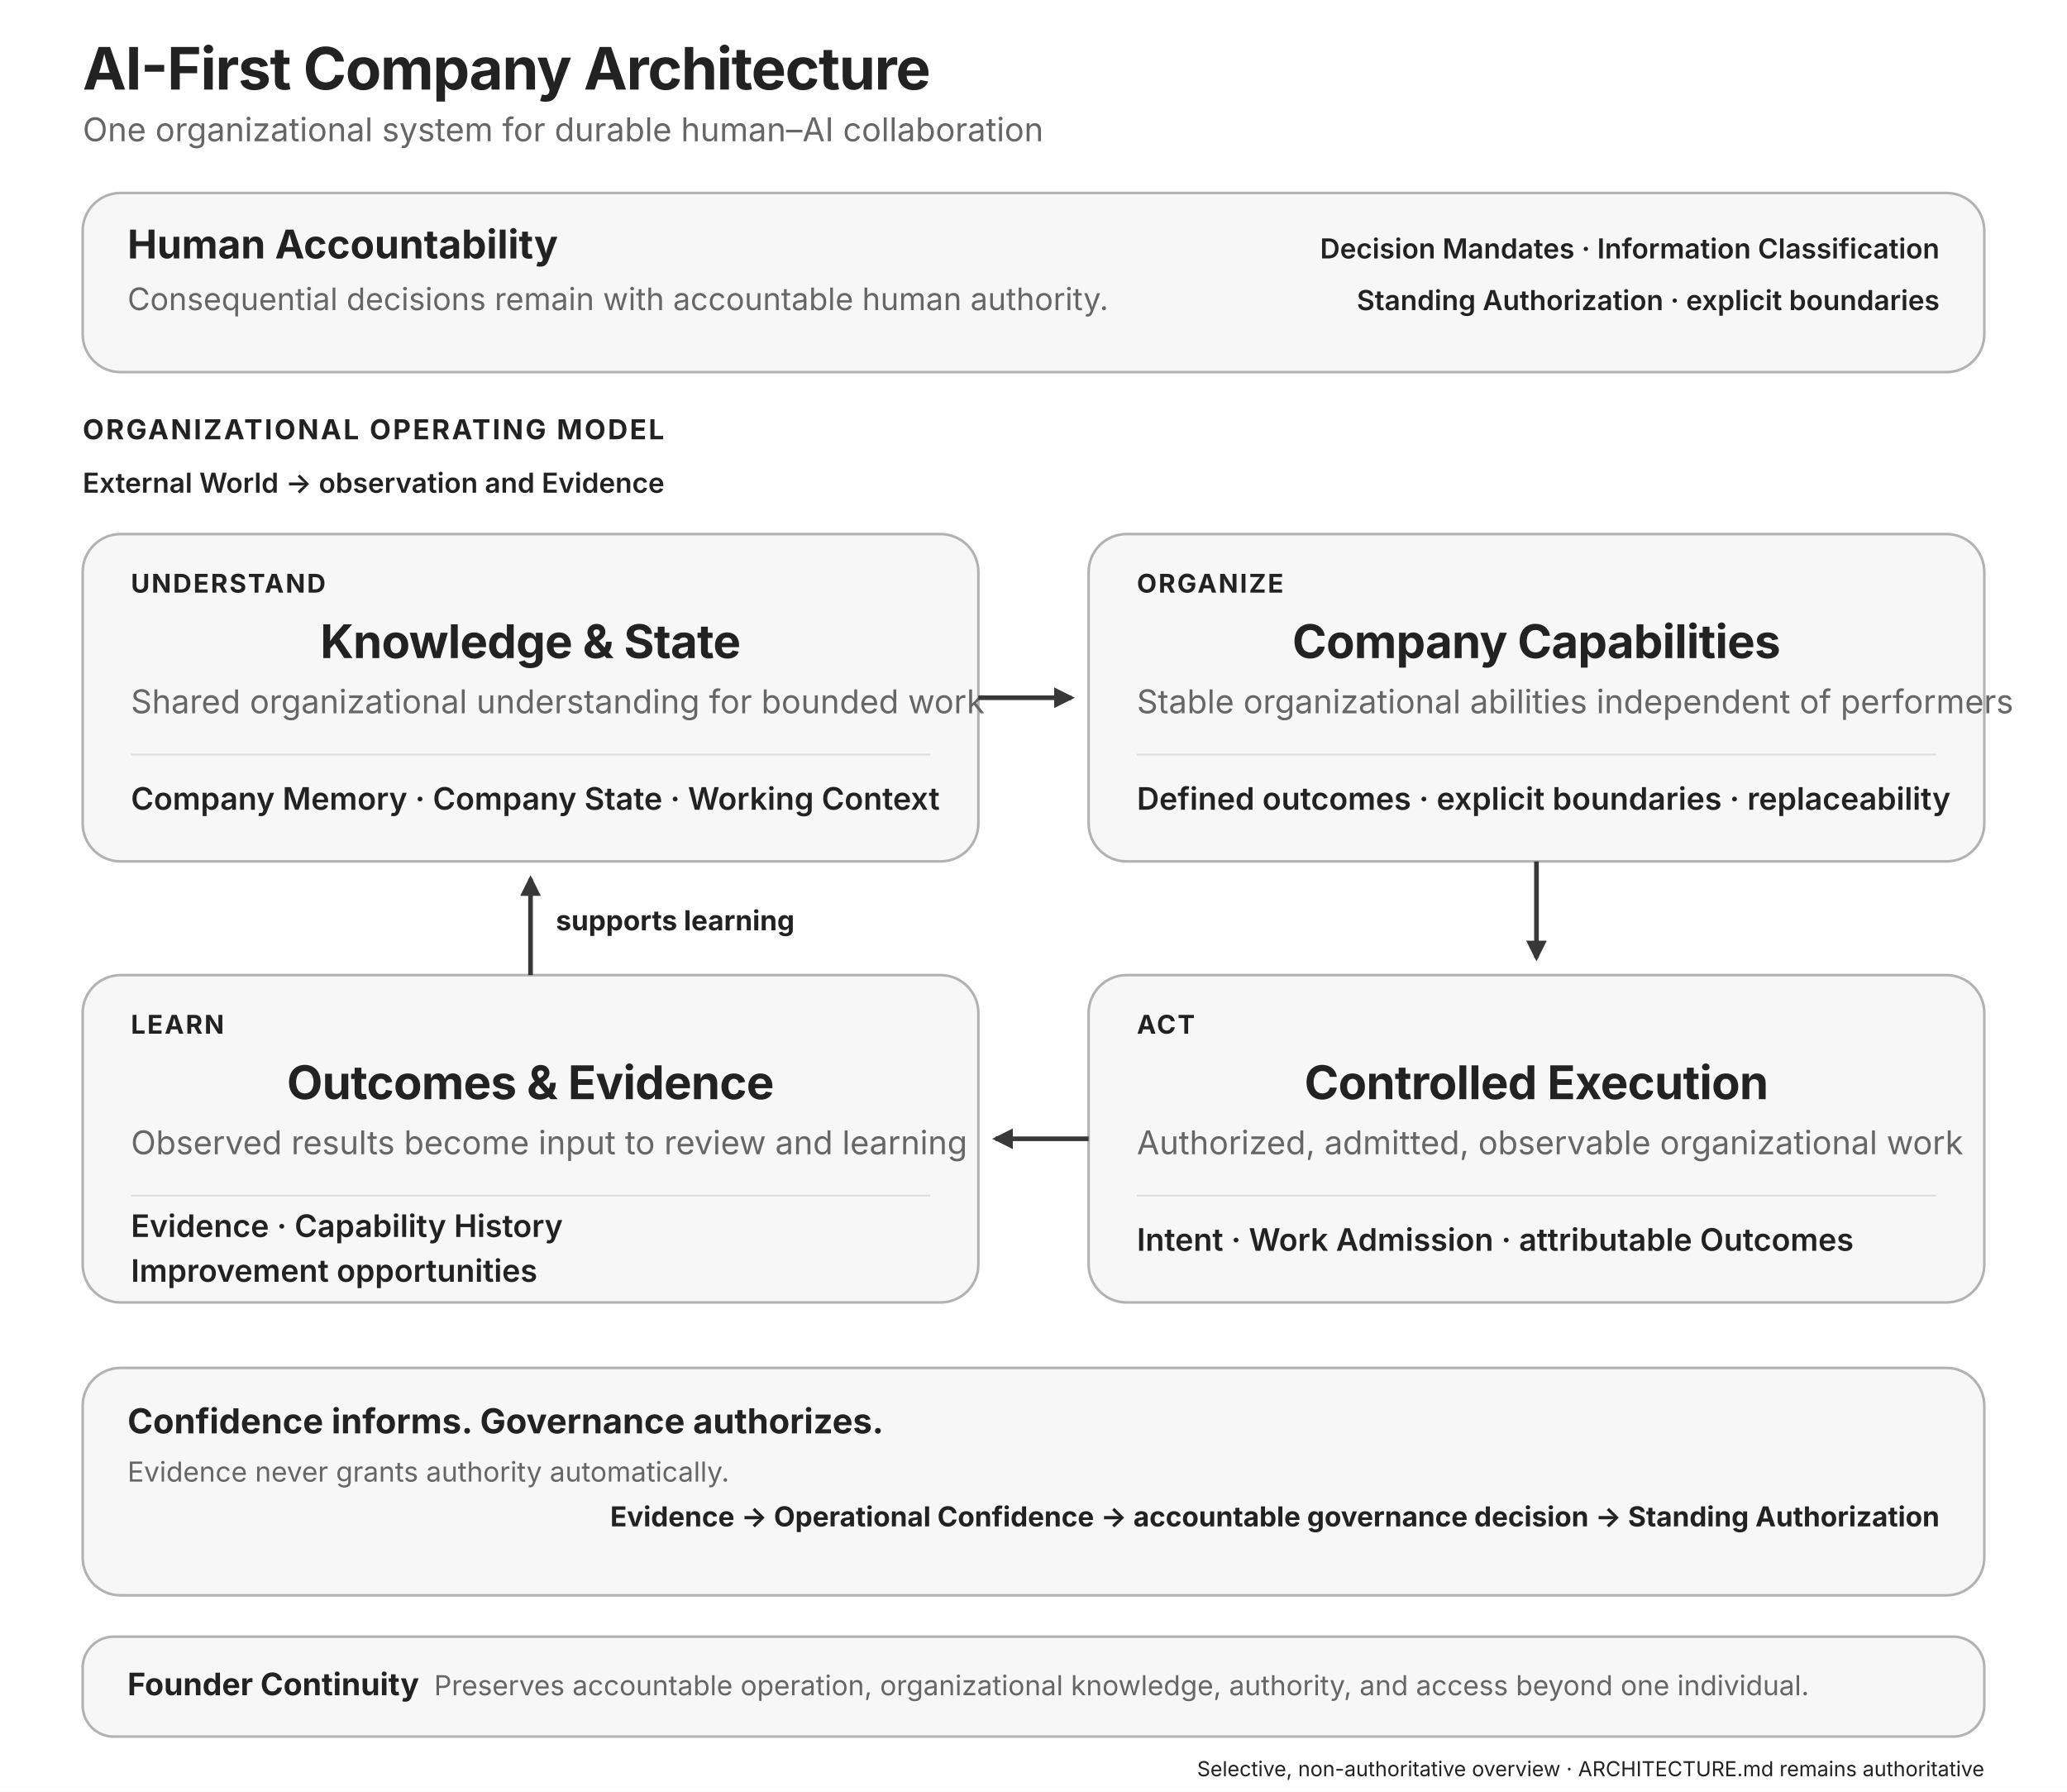
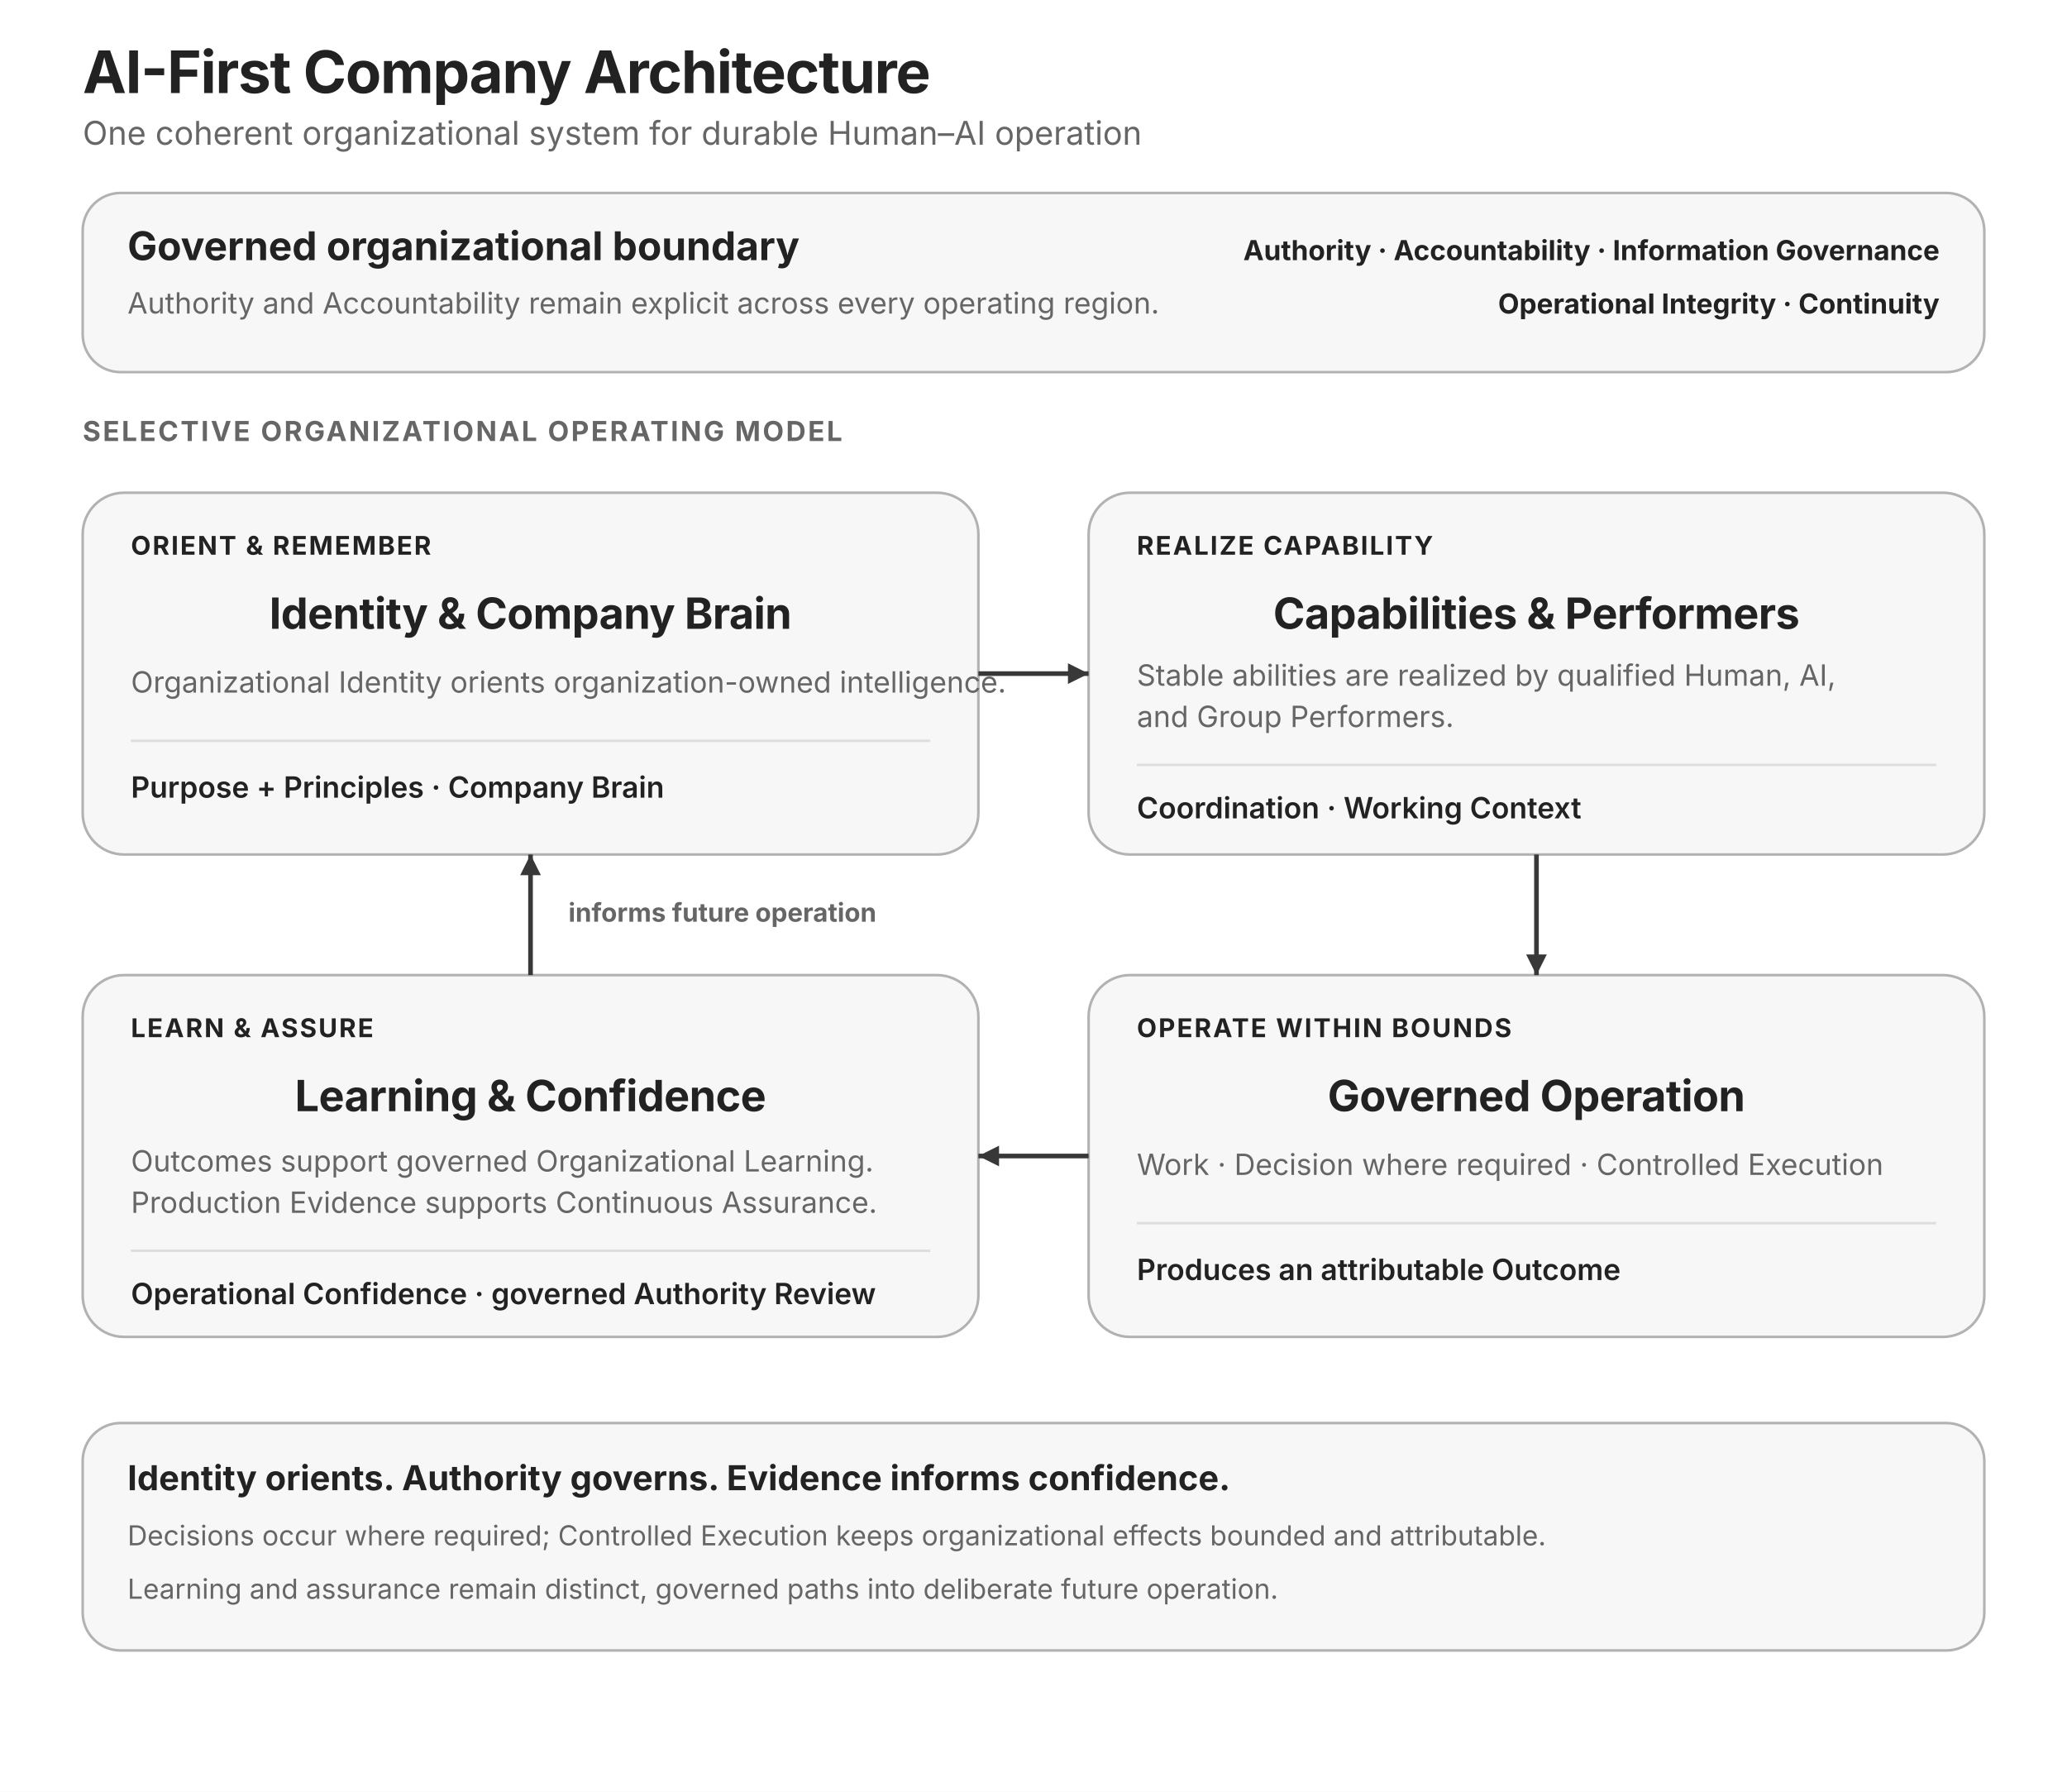
<svg xmlns="http://www.w3.org/2000/svg" width="1200" height="1040" viewBox="0 0 1200 1040" role="img" aria-labelledby="diagram-title diagram-desc">
  <defs>
-     <marker id="arrow" markerWidth="12" markerHeight="12" refX="10" refY="6" orient="auto" markerUnits="userSpaceOnUse">
-       <path d="M0 0 L12 6 L0 12 Z" fill="#383838" />
-     </marker>
-     <marker id="arrow-secondary" markerWidth="12" markerHeight="12" refX="10" refY="6" orient="auto" markerUnits="userSpaceOnUse">
+     <marker id="arrow" markerWidth="12" markerHeight="12" refX="12" refY="6" orient="auto" markerUnits="userSpaceOnUse">
      <path d="M0 0 L12 6 L0 12 Z" fill="#383838" />
    </marker>
    <style>
-       text {
-         font-family: Inter, -apple-system, BlinkMacSystemFont, "Segoe UI", Helvetica, Arial, sans-serif;
-         fill: #222222;
-       }
-       .title { font-size: 34px; font-weight: 700; letter-spacing: -0.6px; }
-       .subtitle { font-size: 19px; fill: #666666; }
-       .band-title { font-size: 23px; font-weight: 700; }
-       .band-copy { font-size: 18px; fill: #222222; }
-       .band-meta { font-size: 16px; font-weight: 600; fill: #222222; }
-       .section-label { font-size: 16px; font-weight: 700; fill: #666666; letter-spacing: 1.2px; }
-       .input-label { font-size: 16px; font-weight: 600; fill: #666666; }
-       .card-kicker { font-size: 15px; font-weight: 700; letter-spacing: 1px; }
-       .card-title { font-size: 27px; font-weight: 700; letter-spacing: -0.3px; }
-       .card-copy { font-size: 19px; fill: #666666; }
-       .card-item { font-size: 18px; font-weight: 600; }
-       .feedback-label { font-size: 16px; font-weight: 700; text-anchor: middle; fill: #383838; }
-       .trust-title { font-size: 20px; font-weight: 700; }
-       .trust-note { font-size: 16px; fill: #666666; }
-       .trust-sequence { font-size: 16px; font-weight: 700; text-anchor: end; fill: #222222; }
-       .footer-title { font-size: 18px; font-weight: 700; }
-       .footer-copy { font-size: 16px; fill: #222222; }
-       .card { stroke-width: 1.5; }
-       .flow { fill: none; stroke: #383838; stroke-width: 2.7; marker-end: url(#arrow); }
-       .feedback { fill: none; stroke: #383838; stroke-width: 2.7; marker-end: url(#arrow-secondary); }
-       rect { fill: #f7f7f7 !important; stroke: #b2b2b2 !important; }
-       rect[fill="#fff"], rect[fill="#ffffff"] { fill: #ffffff !important; }
-       svg &gt; rect:first-of-type { fill: #ffffff !important; stroke: none !important; }
-       text { fill: #222222 !important; }
-       .subtitle, .card-copy, .band-copy, .trust-note, .footer-copy { fill: #666666 !important; }
-       line { stroke: #dddddd !important; }
-       .flow, .feedback { stroke: #383838 !important; }
-       marker path { fill: #383838 !important; }
+       text{font-family:Inter,-apple-system,BlinkMacSystemFont,"Segoe UI",Helvetica,Arial,sans-serif;fill:#222222}
+       .title{font-size:34px;font-weight:700;letter-spacing:-.6px}
+       .subtitle{font-size:19px;fill:#666666}
+       .boundary-title{font-size:23px;font-weight:700}
+       .boundary-copy{font-size:17px;fill:#666666}
+       .boundary-meta{font-size:16px;font-weight:650;text-anchor:end}
+       .section-label{font-size:16px;font-weight:700;fill:#666666;letter-spacing:1.2px}
+       .kicker{font-size:15px;font-weight:700;letter-spacing:1px}
+       .card-title{font-size:25px;font-weight:700;letter-spacing:-.25px;text-anchor:middle}
+       .card-copy{font-size:17px;fill:#666666}
+       .card-item{font-size:17px;font-weight:600}
+       .flow-label{font-size:15px;font-weight:700;text-anchor:middle;fill:#666666}
+       .principle{font-size:20px;font-weight:700}
+       .principle-copy{font-size:16px;fill:#666666}
+       .flow{fill:none;stroke:#383838;stroke-width:2.7;marker-end:url(#arrow)}
    </style>
  </defs>
-   <rect width="1200" height="1040" fill="#ffffff" stroke-width="1.5" />
-   <text class="title" x="48" y="52">AI-First Company Architecture</text>
-   <text class="subtitle" x="48" y="82">One organizational system for durable human–AI collaboration</text>
+   <rect width="1200" height="1040" fill="#ffffff" />
+   <text class="title" x="48" y="54">AI-First Company Architecture</text>
+   <text class="subtitle" x="48" y="84">One coherent organizational system for durable Human–AI operation</text>
  <rect x="48" y="112" width="1104" height="104" rx="22" fill="#f7f7f7" stroke="#b2b2b2" stroke-width="1.5" />
-   <text class="band-title" x="74" y="150" fill="#222222">Human Accountability</text>
-   <text class="band-copy" x="74" y="180">Consequential decisions remain with accountable human authority.</text>
-   <text class="band-meta" x="1126" y="150" text-anchor="end">Decision Mandates · Information Classification</text>
-   <text class="band-meta" x="1126" y="180" text-anchor="end">Standing Authorization · explicit boundaries</text>
-   <text class="section-label" x="48" y="255">ORGANIZATIONAL OPERATING MODEL</text>
-   <text class="input-label" x="48" y="286">External World → observation and Evidence</text>
-   <rect class="card" x="48" y="310" width="520" height="190" rx="22" fill="#f7f7f7" stroke="#b2b2b2" stroke-width="1.5" />
-   <text class="card-kicker" x="76" y="344" fill="#222222">UNDERSTAND</text>
-   <text class="card-title" x="308" y="382" text-anchor="middle">Knowledge &amp; State</text>
-   <text class="card-copy" x="76" y="414">Shared organizational understanding for bounded work</text>
-   <line x1="76" y1="438" x2="540" y2="438" stroke="#dddddd" />
-   <text class="card-item" x="76" y="470">Company Memory · Company State · Working Context</text>
-   <rect class="card" x="632" y="310" width="520" height="190" rx="22" fill="#f7f7f7" stroke="#b2b2b2" stroke-width="1.5" />
-   <text class="card-kicker" x="660" y="344" fill="#222222">ORGANIZE</text>
-   <text class="card-title" x="892" y="382" text-anchor="middle">Company Capabilities</text>
-   <text class="card-copy" x="660" y="414">Stable organizational abilities independent of performers</text>
-   <line x1="660" y1="438" x2="1124" y2="438" stroke="#dddddd" />
-   <text class="card-item" x="660" y="470">Defined outcomes · explicit boundaries · replaceability</text>
-   <rect class="card" x="632" y="566" width="520" height="190" rx="22" fill="#f7f7f7" stroke="#b2b2b2" stroke-width="1.5" />
-   <text class="card-kicker" x="660" y="600" fill="#222222">ACT</text>
-   <text class="card-title" x="892" y="638" text-anchor="middle">Controlled Execution</text>
-   <text class="card-copy" x="660" y="670">Authorized, admitted, observable organizational work</text>
-   <line x1="660" y1="694" x2="1124" y2="694" stroke="#dddddd" />
-   <text class="card-item" x="660" y="726">Intent · Work Admission · attributable Outcomes</text>
-   <rect class="card" x="48" y="566" width="520" height="190" rx="22" fill="#f7f7f7" stroke="#b2b2b2" stroke-width="1.5" />
-   <text class="card-kicker" x="76" y="600" fill="#222222">LEARN</text>
-   <text class="card-title" x="308" y="638" text-anchor="middle">Outcomes &amp; Evidence</text>
-   <text class="card-copy" x="76" y="670">Observed results become input to review and learning</text>
-   <line x1="76" y1="694" x2="540" y2="694" stroke="#dddddd" />
-   <text class="card-item" x="76" y="718">Evidence · Capability History</text>
-   <text class="card-item" x="76" y="744">Improvement opportunities</text>
-   <path class="flow" fill="none" stroke="#383838" stroke-width="2.7" marker-end="url(#arrow)" d="M568 405 H622" />
-   <path class="flow" fill="none" stroke="#383838" stroke-width="2.7" marker-end="url(#arrow)" d="M892 500 V556" />
-   <path class="flow" fill="none" stroke="#383838" stroke-width="2.7" marker-end="url(#arrow)" d="M632 661 H578" />
-   <path class="feedback" fill="none" stroke="#383838" stroke-width="2.7" marker-end="url(#arrow-secondary)" d="M308 566 V510" />
-   <text class="feedback-label" x="392" y="540">supports learning</text>
-   <rect x="48" y="794" width="1104" height="132" rx="22" fill="#f7f7f7" stroke="#b2b2b2" stroke-width="1.5" />
-   <text class="trust-title" x="74" y="832" fill="#222222">Confidence informs. Governance authorizes.</text>
-   <text class="trust-note" x="74" y="860">Evidence never grants authority automatically.</text>
-   <text class="trust-sequence" x="1126" y="886">Evidence → Operational Confidence → accountable governance decision → Standing Authorization</text>
-   <rect x="48" y="950" width="1104" height="58" rx="18" fill="#f7f7f7" stroke="#b2b2b2" stroke-width="1.5" />
-   <text class="footer-title" x="74" y="984" fill="#222222">Founder Continuity</text>
-   <text class="footer-copy" x="252" y="984">Preserves accountable operation, organizational knowledge, authority, and access beyond one individual.</text>
-   <text x="1152" y="1031" text-anchor="end" font-size="12" fill="#666666">Selective, non-authoritative overview · ARCHITECTURE.md remains authoritative</text>
+   <text class="boundary-title" x="74" y="151">Governed organizational boundary</text>
+   <text class="boundary-copy" x="74" y="182">Authority and Accountability remain explicit across every operating region.</text>
+   <text class="boundary-meta" x="1126" y="151">Authority · Accountability · Information Governance</text>
+   <text class="boundary-meta" x="1126" y="182">Operational Integrity · Continuity</text>
+   <text class="section-label" x="48" y="256">SELECTIVE ORGANIZATIONAL OPERATING MODEL</text>
+   <rect x="48" y="286" width="520" height="210" rx="24" fill="#f7f7f7" stroke="#b2b2b2" stroke-width="1.5" />
+   <text class="kicker" x="76" y="322">ORIENT &amp; REMEMBER</text>
+   <text class="card-title" x="308" y="365">Identity &amp; Company Brain</text>
+   <text class="card-copy" x="76" y="402">Organizational Identity orients organization-owned intelligence.</text>
+   <line x1="76" y1="430" x2="540" y2="430" stroke="#dddddd" stroke-width="1.4" />
+   <text class="card-item" x="76" y="463">Purpose + Principles · Company Brain</text>
+   <rect x="632" y="286" width="520" height="210" rx="24" fill="#f7f7f7" stroke="#b2b2b2" stroke-width="1.5" />
+   <text class="kicker" x="660" y="322">REALIZE CAPABILITY</text>
+   <text class="card-title" x="892" y="365">Capabilities &amp; Performers</text>
+   <text class="card-copy" x="660" y="398">Stable abilities are realized by qualified Human, AI,</text>
+   <text class="card-copy" x="660" y="422">and Group Performers.</text>
+   <line x1="660" y1="444" x2="1124" y2="444" stroke="#dddddd" stroke-width="1.4" />
+   <text class="card-item" x="660" y="475">Coordination · Working Context</text>
+   <rect x="632" y="566" width="520" height="210" rx="24" fill="#f7f7f7" stroke="#b2b2b2" stroke-width="1.5" />
+   <text class="kicker" x="660" y="602">OPERATE WITHIN BOUNDS</text>
+   <text class="card-title" x="892" y="645">Governed Operation</text>
+   <text class="card-copy" x="660" y="682">Work · Decision where required · Controlled Execution</text>
+   <line x1="660" y1="710" x2="1124" y2="710" stroke="#dddddd" stroke-width="1.4" />
+   <text class="card-item" x="660" y="743">Produces an attributable Outcome</text>
+   <rect x="48" y="566" width="520" height="210" rx="24" fill="#f7f7f7" stroke="#b2b2b2" stroke-width="1.5" />
+   <text class="kicker" x="76" y="602">LEARN &amp; ASSURE</text>
+   <text class="card-title" x="308" y="645">Learning &amp; Confidence</text>
+   <text class="card-copy" x="76" y="680">Outcomes support governed Organizational Learning.</text>
+   <text class="card-copy" x="76" y="704">Production Evidence supports Continuous Assurance.</text>
+   <line x1="76" y1="726" x2="540" y2="726" stroke="#dddddd" stroke-width="1.4" />
+   <text class="card-item" x="76" y="757">Operational Confidence · governed Authority Review</text>
+   <path class="flow" d="M568 391 H632" />
+   <path class="flow" d="M892 496 V566" />
+   <path class="flow" d="M632 671 H568" />
+   <path class="flow" d="M308 566 V496" />
+   <text class="flow-label" x="330" y="535" style="text-anchor:start">informs future operation</text>
+   <rect x="48" y="826" width="1104" height="132" rx="22" fill="#f7f7f7" stroke="#b2b2b2" stroke-width="1.5" />
+   <text class="principle" x="74" y="865">Identity orients. Authority governs. Evidence informs confidence.</text>
+   <text class="principle-copy" x="74" y="897">Decisions occur where required; Controlled Execution keeps organizational effects bounded and attributable.</text>
+   <text class="principle-copy" x="74" y="928">Learning and assurance remain distinct, governed paths into deliberate future operation.</text>
</svg>
